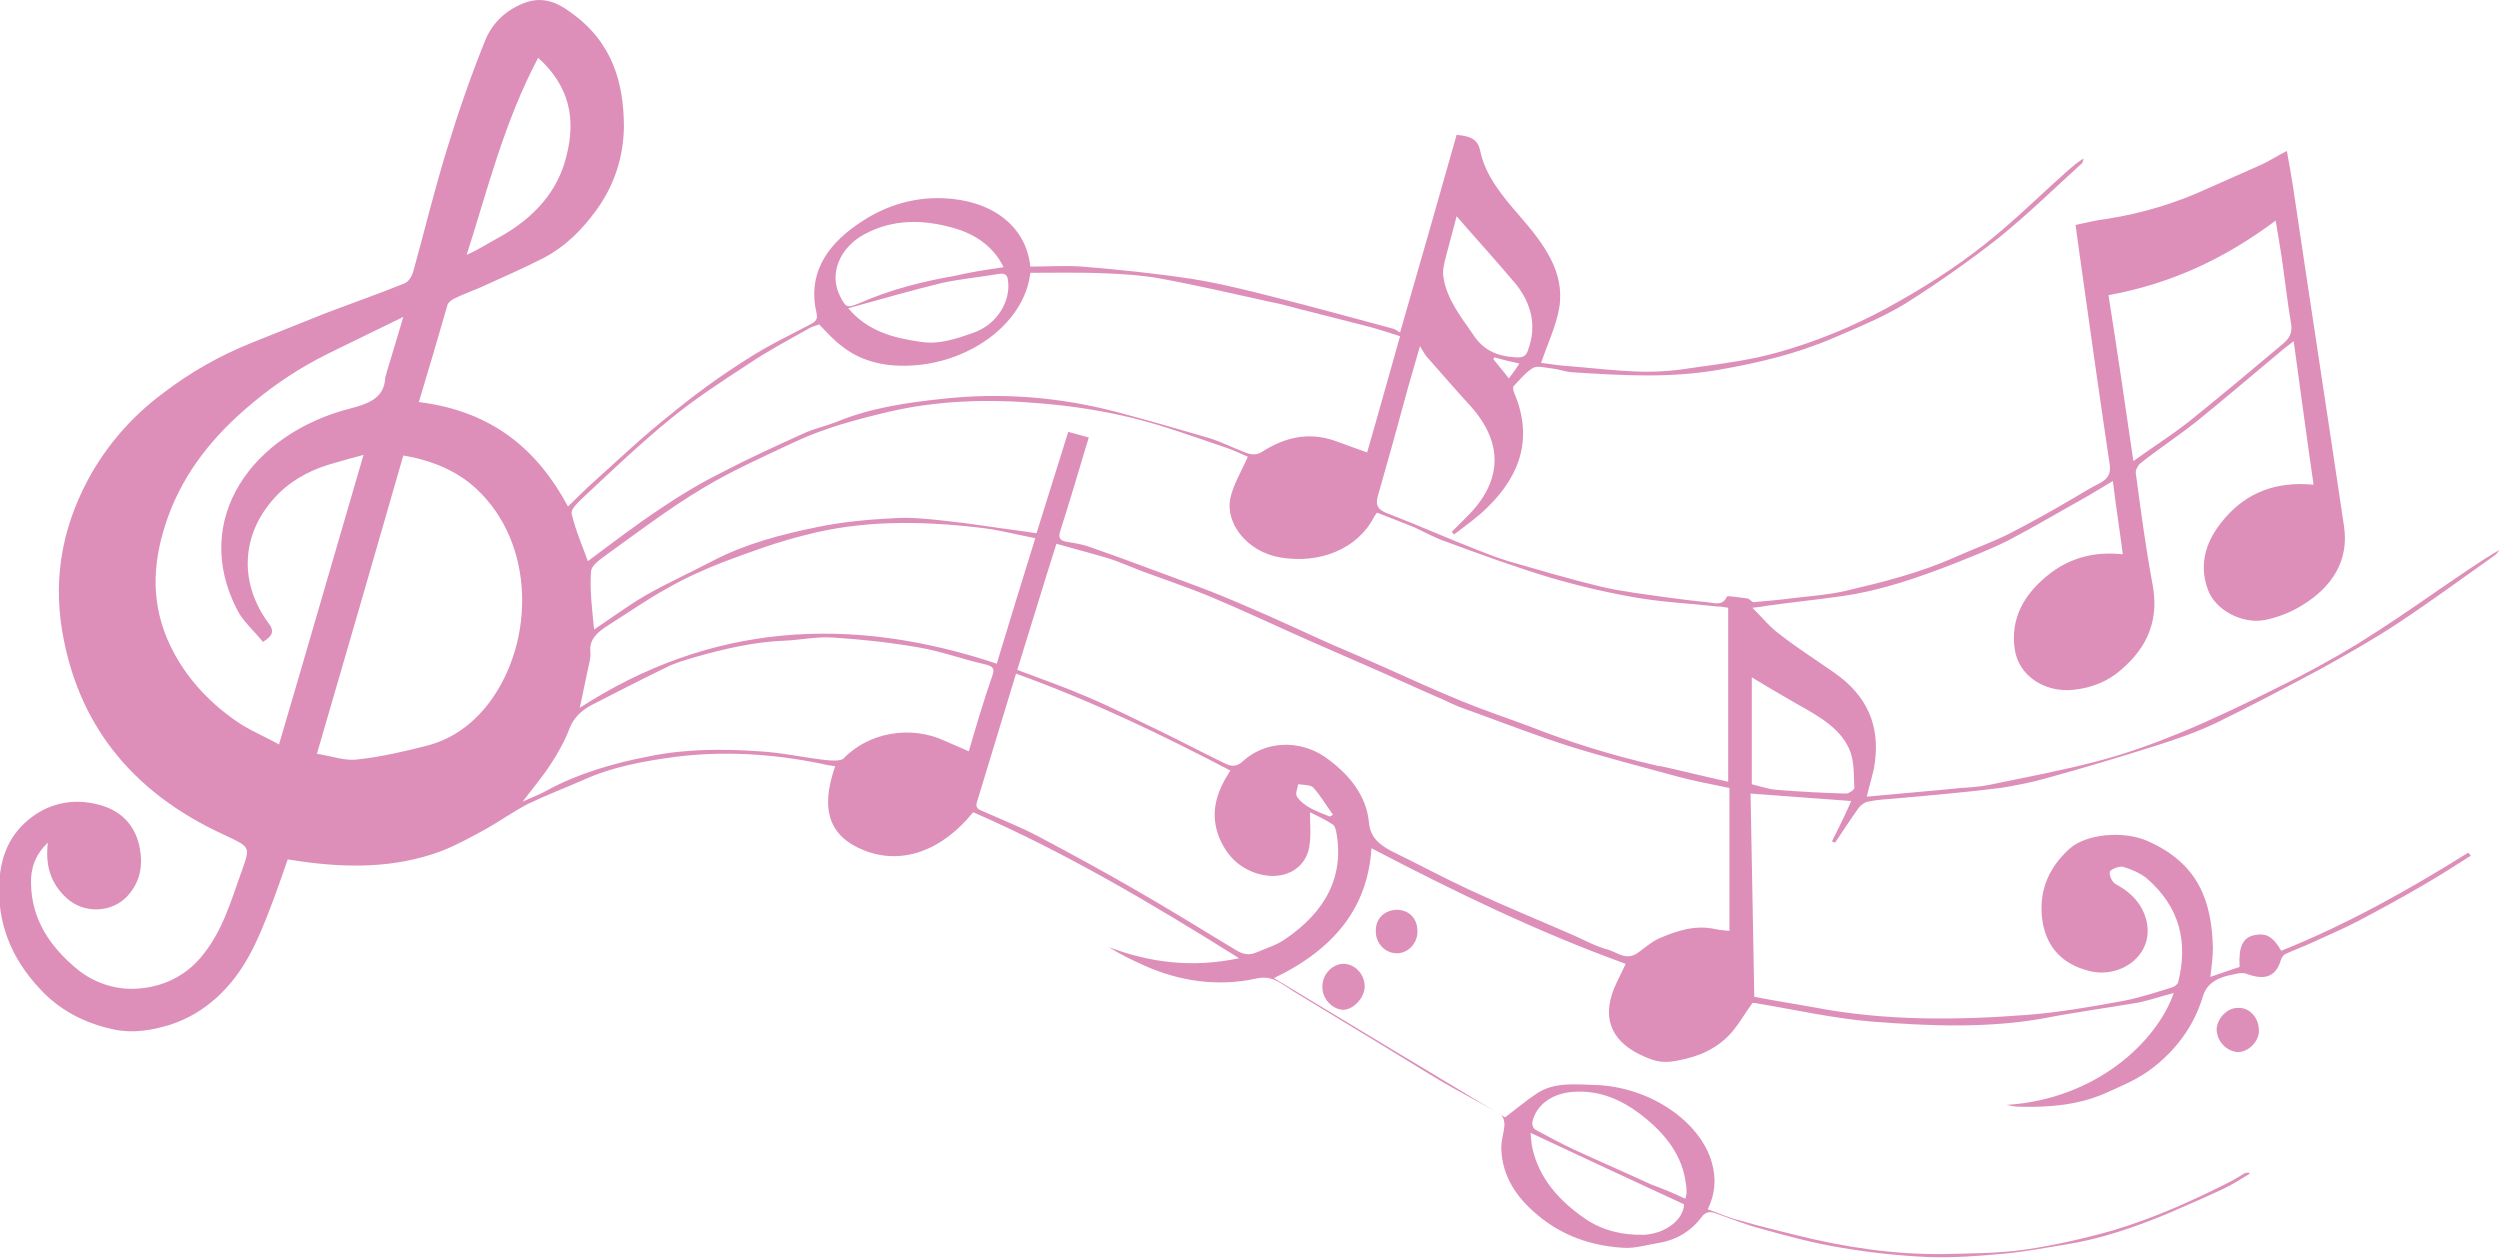
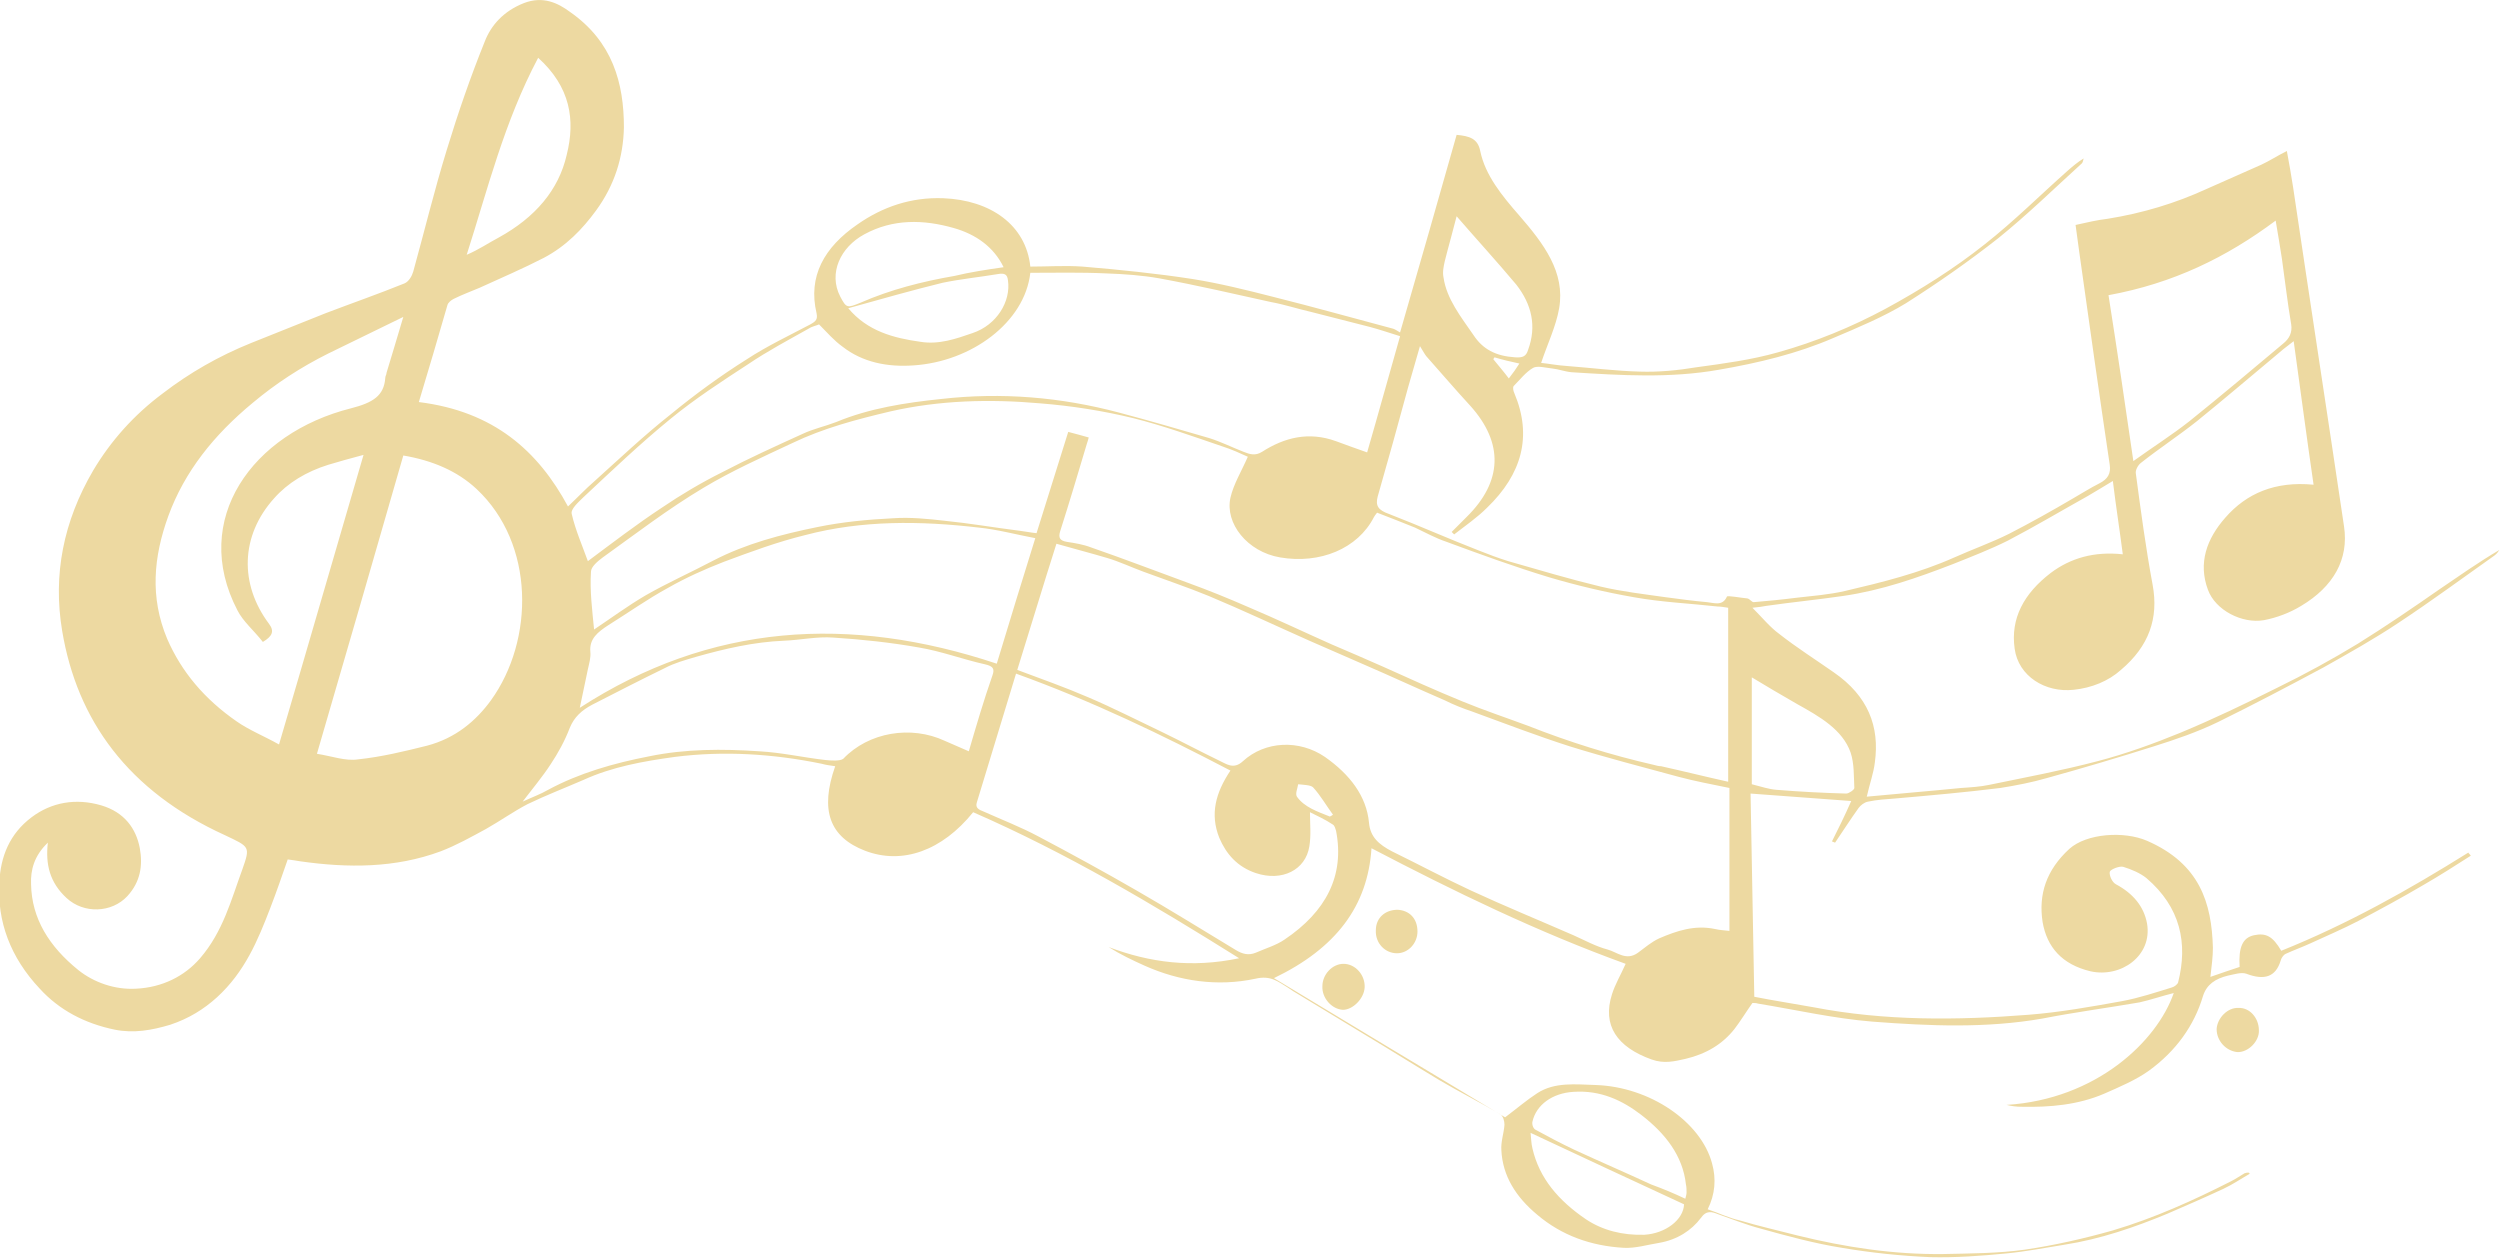
<svg xmlns="http://www.w3.org/2000/svg" version="1.1" id="Capa_1" x="0px" y="0px" viewBox="0 0 402.3 202.3" style="enable-background:new 0 0 402.3 202.3;" xml:space="preserve">
  <style type="text/css">
- 	.st0{fill:#dd8fb9;}
+ 	.st0{fill:#edd9a1;}
</style>
  <path class="st0" d="M362,188.9c-1.4,0.8-2.7,1.7-4.2,2.4c-3,1.4-6,2.7-9,4c-5.3,2.2-10.8,4.1-16.6,5c-3.1,0.5-6.2,1.1-9.3,1.4  c-4.1,0.4-8.2,0.7-12.3,0.6c-4.7-0.2-9.5-0.7-14.2-1.5c-4.4-0.7-8.8-1.9-13.1-3.1c-2.3-0.6-4.5-1.5-6.8-2.3c-1-0.4-1.9-0.7-2.8,0.6  c-1.5,2-3.8,3.5-6.7,4c-1.9,0.3-3.8,0.9-5.7,0.8c-5.3-0.3-10-2-13.9-5.3c-3.5-2.9-5.6-6.3-5.8-10.4c-0.1-1.4,0.4-2.7,0.5-4.1  c0-0.6-0.2-1.4-0.7-1.7c-3.2-1.9-6.6-3.6-9.8-5.5c-4-2.4-7.8-4.8-11.8-7.2c-3.9-2.4-7.8-4.7-11.7-7.1c-0.3-0.2-0.6-0.4-0.9-0.6  c-1.5-0.9-2.7-2-5.2-1.4c-6.1,1.3-12.2,0.4-17.8-2.1c-2-0.9-3.9-1.8-5.8-3c6.6,2.5,13.4,3.4,21,1.8c-13.9-8.7-27.7-16.9-42.8-23.5  c-5,6.2-11.4,8.5-17.4,6.2c-5.7-2.2-7.3-6.5-4.8-13.6c-0.7-0.1-1.5-0.2-2.2-0.4c-7.8-1.6-15.7-2.1-23.6-1.1  c-5.1,0.7-10.1,1.6-14.7,3.7c-3,1.3-6.1,2.5-9,3.9c-2.3,1.2-4.4,2.7-6.7,4c-2.4,1.3-4.7,2.6-7.3,3.6c-7.3,2.7-14.9,2.7-22.6,1.6  c-0.6-0.1-1.2-0.2-2-0.3c-0.9,2.6-1.8,5.2-2.8,7.8c-2,5.2-4.1,10.3-8.6,14.4c-2.1,1.9-4.5,3.4-7.5,4.4c-3,0.9-5.9,1.4-8.9,0.8  c-4.9-1-9-3.2-12.1-6.6c-4.7-5-6.9-10.8-6.5-17.2c0.2-4,1.6-7.7,5.2-10.4c3.2-2.4,7.1-3.1,11.2-1.9c3.7,1.1,5.6,3.7,6.2,6.9  c0.5,2.8,0.1,5.4-2,7.7c-2.5,2.7-7,2.9-9.8,0.3c-2.7-2.5-3.4-5.4-3-8.9c-2.2,2.1-2.8,4.4-2.7,6.7c0.1,5.5,2.9,10,7.6,13.8  c2.5,2,5.9,3.2,9.3,3c4.2-0.2,7.8-2,10.3-4.9c3.7-4.3,5-9.4,6.8-14.3c1.3-3.7,1.2-3.6-2.8-5.5c-15.6-7.1-23.8-18.5-26.2-32.9  c-1.5-9,0.2-17.6,5-25.8c2.8-4.7,6.5-8.9,11.2-12.4c4.3-3.3,9-6,14.2-8.1c4-1.6,8-3.2,12-4.8c4.2-1.6,8.5-3.1,12.7-4.8  c0.7-0.3,1.2-1.2,1.4-1.9c1.8-6.5,3.4-13.1,5.4-19.6c1.8-5.9,3.8-11.7,6.1-17.4c1-2.6,3-4.9,6.3-6.2c3.1-1.2,5.5,0,7.4,1.4  c6.9,4.8,8.7,11.5,8.7,18.6c-0.1,4.8-1.5,9.3-4.5,13.4c-2.2,3-4.8,5.7-8.4,7.6c-3.3,1.7-6.8,3.2-10.3,4.8c-1.4,0.6-2.8,1.1-4.2,1.8  c-0.4,0.2-0.9,0.6-1,1c-1.5,5.2-3,10.3-4.6,15.6c12.1,1.5,19.2,7.9,24,16.8c1.5-1.4,2.8-2.8,4.3-4.1c4-3.6,7.9-7.3,12.2-10.7  c3.9-3.2,8-6.2,12.3-8.9c3.2-2.1,6.8-3.8,10.2-5.6c0.9-0.5,1.2-0.8,1-1.8c-1.4-5.9,1.2-10.6,6.6-14.3c4-2.8,8.6-4.4,13.8-4.2  c7.6,0.3,13.3,4.3,14,11c2.8,0,5.6-0.2,8.4,0c5.9,0.5,11.9,1.1,17.7,2c4.4,0.7,8.8,1.8,13.1,2.9c6.4,1.6,12.8,3.4,19.2,5.1  c0.3,0.1,0.6,0.3,1.1,0.6c3.1-10.7,6.1-21.2,9.1-31.8c2.1,0.2,3.4,0.6,3.8,2.6c0.8,3.9,3.5,7.2,6.3,10.4c3.9,4.5,7.4,9.1,6.4,14.9  c-0.5,2.9-1.9,5.8-2.9,8.8c1.1,0.1,2.6,0.4,4.2,0.5c3.9,0.3,7.8,0.8,11.7,0.9c3,0.1,6.1-0.2,9.1-0.7c4.4-0.6,8.9-1.2,13.1-2.4  c6.1-1.7,11.9-4.1,17.3-7c5.7-3.1,11.1-6.5,16-10.4c4.7-3.7,8.9-7.9,13.3-11.8c0.8-0.7,1.6-1.4,2.6-2c-0.1,0.3-0.1,0.6-0.3,0.8  c-4.4,4-8.7,8.2-13.4,12c-4.7,3.7-9.7,7.2-14.9,10.5c-3.6,2.2-7.7,3.9-11.7,5.6c-5.8,2.5-12,4-18.4,5.1c-7.9,1.4-15.8,0.9-23.7,0.4  c-1.1-0.1-2.1-0.5-3.1-0.6s-2.4-0.5-3.1-0.1c-1.2,0.7-2.1,1.9-3.1,2.9c-0.2,0.2-0.1,0.8,0.1,1.2c2.9,6.9,1.2,13-4.4,18.4  c-1.6,1.6-3.5,2.9-5.3,4.3l-0.4-0.4c0.8-0.8,1.6-1.6,2.4-2.4c5.8-5.7,6-11.9,0.6-17.9c-2.4-2.6-4.7-5.3-7.1-8  c-0.3-0.4-0.5-0.8-1-1.6c-0.7,2.4-1.3,4.5-1.9,6.6c-1.6,5.9-3.2,11.7-4.9,17.6c-0.4,1.5,0.1,2.2,1.8,2.8c4.9,1.9,9.6,4,14.5,5.9  c1.5,0.6,3.1,1.2,4.7,1.7c4.9,1.4,9.9,2.9,14.9,4.1c3.4,0.8,6.9,1.2,10.4,1.7c2.2,0.3,4.5,0.6,6.7,0.8c1.1,0.1,2.5,0.7,3.2-0.9  c0.1-0.2,2.2,0.2,3.3,0.3c0.4,0.1,0.7,0.6,1,0.6c2.3-0.2,4.5-0.4,6.8-0.7c2.6-0.3,5.3-0.5,7.9-1.1c6-1.4,12-2.9,17.6-5.4  c2.9-1.3,6-2.4,8.8-3.8c3.5-1.8,6.9-3.7,10.3-5.7c1.4-0.8,2.8-1.7,4.2-2.4c1.4-0.7,1.9-1.6,1.7-3c-1.7-11.4-3.3-22.8-4.9-34.2  c-0.2-1.5-0.4-3-0.6-4.4c1.8-0.4,3.5-0.8,5.2-1c5.6-0.9,10.9-2.5,15.9-4.8c2.9-1.3,5.9-2.6,8.8-3.9c1.3-0.6,2.5-1.4,4.1-2.2  c0.4,2.1,0.7,3.9,1,5.8c2.7,18.2,5.5,36.4,8.2,54.6c0.8,5.3-1.7,9.7-6.9,12.8c-1.8,1.1-3.9,1.9-6,2.3c-3.5,0.6-7.8-1.6-9-4.9  c-1.6-4.3-0.2-8.2,2.8-11.6c3.4-3.9,8-5.9,14.2-5.3c-1.1-7.6-2.1-15.1-3.2-23.1c-1.2,0.9-2.2,1.7-3.1,2.5c-4.2,3.5-8.3,7-12.5,10.4  c-2.9,2.3-6.1,4.4-9,6.7c-0.5,0.4-0.9,1.2-0.8,1.7c0.8,6,1.6,12,2.7,17.9c1,5.4-0.6,9.9-5.1,13.7c-2,1.8-4.7,2.9-7.6,3.2  c-4.6,0.5-8.9-2.2-9.5-6.6c-0.7-4.9,1.5-8.9,5.8-12.2c3.2-2.4,7-3.5,11.6-3c-0.5-3.9-1.1-7.7-1.6-11.8c-1.5,0.9-2.8,1.7-4,2.4  c-4.3,2.4-8.5,4.9-12.9,7.2c-2.8,1.4-5.9,2.6-8.9,3.8c-5.7,2.2-11.4,4.2-17.6,5.1c-4.1,0.6-8.2,1-12.4,1.6c-0.5,0.1-1.1,0.2-2.2,0.3  c1.6,1.6,2.8,3.1,4.3,4.2c2.8,2.2,5.8,4.1,8.8,6.2c5.5,3.8,7.4,8.7,6.6,14.5c-0.2,1.7-0.8,3.3-1.3,5.5c5.2-0.5,10.2-0.9,15.2-1.4  c1.5-0.1,3.1-0.2,4.5-0.5c5.8-1.2,11.7-2.3,17.4-3.8c4.6-1.2,9-2.8,13.4-4.6c5.3-2.2,10.5-4.7,15.5-7.2c4.5-2.2,8.9-4.6,13-7.1  c4.5-2.8,8.9-5.8,13.2-8.8c3.1-2.1,6.2-4.3,9.6-6.3c-0.2,0.3-0.4,0.6-0.8,0.9c-5.1,3.6-10.1,7.3-15.4,10.8c-3.9,2.6-8,4.9-12.1,7.2  c-5.6,3-11.3,6-17,8.8c-3.3,1.6-6.8,2.8-10.3,3.9c-5.7,1.8-11.4,3.5-17.2,5.1c-2.4,0.7-5,1.2-7.5,1.6c-5.6,0.7-11.3,1.2-17,1.7  c-1.4,0.1-2.9,0.2-4.3,0.5c-0.6,0.1-1.2,0.6-1.5,1c-1.3,1.8-2.5,3.7-3.8,5.6c-0.2-0.1-0.3-0.1-0.5-0.2c1-2,2-4,3.1-6.5  c-5.5-0.4-10.7-0.8-16.2-1.2c0.2,10.8,0.4,21.6,0.6,32.7c3,0.6,6.3,1.1,9.6,1.7c11.4,2.2,23,2.1,34.5,1.2c5.1-0.4,10.1-1.3,15.1-2.2  c2.7-0.5,5.4-1.4,8-2.2c0.4-0.1,0.9-0.5,1-0.8c1.6-6.3,0.4-12.1-5.1-16.8c-1-0.8-2.4-1.4-3.7-1.8c-0.6-0.2-2.1,0.4-2.2,0.8  c-0.1,0.6,0.4,1.7,1,2c2.8,1.5,4.5,3.6,5,6.3c0.9,5.2-4.2,8.8-9.1,7.7c-4.6-1.1-7-3.9-7.7-7.9c-0.7-4.5,0.6-8.4,4.3-11.8  c2.8-2.5,8.8-2.9,12.5-1.3c8.5,3.7,10.4,10,10.6,17.2c0,1.5-0.2,2.9-0.4,4.7c1.7-0.6,3.2-1.1,4.7-1.6c-0.2-3.2,0.5-4.7,2.3-5.1  c1.9-0.4,3,0.1,4.4,2.5c10.7-4.3,20.5-9.8,30.1-15.8c0.1,0.2,0.3,0.3,0.4,0.5c-2.5,1.6-5,3.2-7.6,4.7c-3.4,2-6.9,3.9-10.5,5.8  c-2.5,1.3-5.1,2.4-7.7,3.6c-1.3,0.6-2.7,1.1-4,1.7c-0.4,0.2-0.7,0.7-0.8,1.1c-0.8,2.6-2.6,3.2-5.5,2.1c-0.8-0.3-2,0.1-3,0.3  c-2,0.5-3.4,1.4-4,3.3c-1.4,4.7-4.3,8.8-8.7,12c-2.1,1.5-4.7,2.6-7.2,3.7c-4.2,1.8-8.7,2.2-13.3,2.1c-0.8,0-1.6-0.1-2.4-0.3  c14.4-0.9,24.2-10.2,26.9-18c-2,0.5-3.7,1.1-5.5,1.5c-5.2,0.9-10.5,1.6-15.6,2.6c-9.1,1.6-18.3,1.2-27.4,0.5  c-6.2-0.5-12.3-1.9-18.4-2.9c-0.3-0.1-0.6-0.1-0.9-0.1c-1,1.4-1.9,2.9-2.9,4.2c-1.9,2.4-4.5,4-7.9,4.8c-1.8,0.4-3.4,0.8-5.4,0.1  c-5.6-2-8-5.5-6.4-10.5c0.5-1.6,1.4-3.1,2.2-4.9c-14.1-5.1-27.5-11.6-40.9-18.6c-0.6,9.3-5.7,16.1-15.7,20.9  c12.6,7.6,25,15.1,37.2,22.4c2-1.5,3.5-2.8,5.2-3.9c2.8-1.8,6.1-1.4,9.4-1.3c8.7,0.3,16.9,5.9,18.7,12.6c0.7,2.5,0.5,5-0.7,7.4  c1.8,0.6,3.4,1.4,5.2,1.8c3,0.9,6.1,1.6,9.2,2.4c7.7,1.9,15.5,3.1,23.5,3c4.4-0.1,8.8-0.1,13.1-0.7c4.8-0.7,9.6-1.8,14.2-3.1  c6.7-2,12.9-4.8,19-7.9c0.8-0.4,1.5-0.9,2.2-1.3C361.8,188.6,362,188.7,362,188.9L362,188.9z M95.6,101.3c2.7-1.8,5.4-3.8,8.3-5.5  c3.5-2,7.3-3.7,10.9-5.6c5.2-2.7,10.9-4.2,16.8-5.4c3.9-0.8,8-1.2,12.1-1.4c2.8-0.2,5.6,0.1,8.3,0.4c4,0.4,8,1.1,12,1.6  c0.9,0.1,1.8,0.3,2.8,0.4c1.7-5.5,3.4-10.8,5.1-16.3c1.2,0.3,2.2,0.6,3.3,0.9c-0.1,0.4-0.2,0.7-0.3,1c-1.4,4.7-2.8,9.4-4.3,14.1  c-0.3,1-0.1,1.5,1.1,1.7c1.3,0.2,2.6,0.4,3.9,0.9c5.2,1.8,10.4,3.8,15.6,5.7c3.3,1.2,6.5,2.5,9.7,3.9c4.5,1.9,8.9,4,13.4,6  c2.8,1.2,5.6,2.4,8.3,3.6c4.2,1.9,8.4,3.8,12.8,5.6c3.4,1.4,7,2.6,10.5,3.9c6.6,2.6,13.3,4.7,20.3,6.3c0.4,0.1,0.7,0.2,1.1,0.2  c3.6,0.8,7.2,1.7,10.8,2.5V97.8c-0.7-0.1-1.2-0.2-1.7-0.2c-4.5-0.5-9.1-0.7-13.5-1.5c-4.6-0.8-9.2-1.9-13.6-3.2  c-5.6-1.7-11.1-3.7-16.5-5.7c-1.8-0.6-3.4-1.5-5.1-2.3c-2-0.8-4-1.6-6.1-2.4c-0.3,0.4-0.4,0.5-0.5,0.7c-2.6,5.1-8.7,7.6-15.1,6.5  c-5.3-0.9-8.9-5.5-8-9.6c0.5-2.2,1.8-4.3,2.8-6.6c-1.1-0.5-2.6-1.2-4.2-1.7c-4.7-1.6-9.4-3.3-14.2-4.5c-4.9-1.2-10-2-15.1-2.4  c-8-0.7-16.1-0.5-24,1.3c-5.5,1.3-10.8,2.7-15.8,5.1c-4.9,2.3-9.8,4.5-14.3,7.2c-5.7,3.4-10.9,7.4-16.2,11.2  c-0.8,0.6-1.9,1.5-1.9,2.3C94.9,95.1,95.3,98.2,95.6,101.3L95.6,101.3z M163.7,107.8c4,1.5,7.7,2.8,11.4,4.4c4,1.7,7.9,3.7,11.9,5.6  c3.1,1.5,6.1,3.1,9.2,4.6c1.1,0.5,2.3,1.5,3.8,0.1c3.6-3.3,9.1-3.5,13.2-0.7c4,2.8,6.7,6.3,7.1,10.6c0.2,2.3,1.6,3.5,3.7,4.6  c4.3,2.1,8.4,4.3,12.7,6.3c5.4,2.5,11,4.8,16.5,7.2c1.8,0.8,3.6,1.8,5.5,2.3c1.5,0.4,3,1.9,4.9,0.5c1.1-0.8,2.1-1.7,3.4-2.3  c2.8-1.2,5.7-2.2,9-1.5c0.8,0.2,1.6,0.2,2.3,0.3v-23c-2.9-0.6-5.6-1.1-8.2-1.8c-5.9-1.6-11.7-3.1-17.5-4.9  c-5.3-1.7-10.5-3.7-15.7-5.6c-1.5-0.5-3-1.1-4.4-1.8c-4.4-1.9-8.7-3.9-13.1-5.8c-2.9-1.3-5.8-2.5-8.7-3.8  c-5.4-2.4-10.7-4.9-16.2-7.2c-3.4-1.4-7-2.6-10.5-3.9c-1.9-0.7-3.8-1.6-5.8-2.2c-2.7-0.8-5.4-1.5-8.2-2.3  C167.8,94.4,165.8,101.1,163.7,107.8L163.7,107.8z M165.8,43.9c-0.9,8-9.5,14.3-18.8,14.9c-4.2,0.3-8.2-0.5-11.4-3  c-1.4-1-2.5-2.3-3.8-3.6c-0.4,0.2-1.1,0.3-1.7,0.7c-3.2,1.8-6.6,3.6-9.7,5.7c-4.3,2.8-8.6,5.6-12.5,8.8c-4.9,4-9.4,8.3-14,12.6  c-0.8,0.8-2.1,1.9-1.9,2.7c0.6,2.6,1.7,5.1,2.6,7.6c3.9-2.9,7.8-5.9,11.9-8.6c3.1-2.1,6.3-4,9.7-5.7c4.2-2.2,8.6-4.2,13-6.2  c1.7-0.8,3.6-1.2,5.4-1.9c5.3-2.2,11.1-3.1,16.9-3.7c9.7-1.1,19.2-0.3,28.6,2.2c4.9,1.3,9.7,2.7,14.5,4.1c1.9,0.6,3.7,1.5,5.5,2.2  c1,0.4,1.9,0.7,3,0c3.6-2.3,7.5-3.3,11.9-1.7c1.6,0.6,3.3,1.2,5,1.8c1.8-6.2,3.5-12.4,5.3-18.7c-1.9-0.6-3.4-1.1-4.9-1.5  c-3.1-0.8-6.3-1.6-9.4-2.4c-2.2-0.5-4.3-1.2-6.5-1.6c-5.9-1.3-11.9-2.7-17.9-3.8c-2.8-0.5-5.7-0.7-8.5-0.8  C173.9,43.8,169.9,43.9,165.8,43.9L165.8,43.9z M210.8,130.7c0,1.9,0.2,3.7-0.1,5.5c-0.6,3.8-4.4,5.7-8.6,4.3c-3-1-4.8-3.1-5.9-5.7  c-1.5-3.8-0.6-7.2,1.8-10.8c-11.1-5.8-22.3-11.2-34.5-15.6c-2.1,6.9-4.2,13.8-6.3,20.7c-0.3,0.9,0.3,1.2,1.1,1.5  c2.9,1.3,6,2.5,8.8,4c5.3,2.8,10.6,5.7,15.8,8.7c5.4,3.1,10.7,6.4,16,9.6c1,0.6,2,0.9,3.2,0.4c1.6-0.7,3.3-1.2,4.6-2.1  c6.7-4.5,9.7-10.3,8.3-17.5c-0.1-0.3-0.2-0.8-0.5-1C213.3,131.9,212,131.3,210.8,130.7L210.8,130.7z M58.5,73.2  c-2.3,0.6-4,1.1-5.7,1.6c-3.5,1.1-6.5,2.9-8.7,5.4c-5.4,6-5.6,13.8-0.8,20.2c0.9,1.2,0.5,2-1,2.9c-1.4-1.8-3.2-3.3-4.1-5.1  c-7.6-14.6,2.4-28.5,18.3-32.5c3.5-0.9,5.3-2,5.5-4.9c0-0.3,0.2-0.5,0.2-0.8c0.9-2.9,1.7-5.7,2.7-9c-4.3,2.1-8.2,4-12.1,5.9  c-4.4,2.2-8.4,4.8-12.1,7.9c-6.3,5.2-11,11.1-13.6,18.2c-2.4,6.6-3,13.1-0.2,19.8c2.3,5.3,6,9.7,11.2,13.3c2,1.4,4.5,2.4,6.8,3.7  C49.5,104.2,53.9,88.9,58.5,73.2L58.5,73.2z M166.6,86.6c-3.2-0.6-6.1-1.4-9.1-1.7c-9.4-1.1-18.8-1.2-27.9,1.2  c-4.5,1.1-8.8,2.7-13.1,4.3c-3.1,1.2-6.2,2.6-9,4.2c-3.3,1.8-6.4,4-9.6,6c-1.7,1.1-3.1,2.2-2.9,4.3c0.1,0.9-0.2,1.9-0.4,2.8  c-0.4,1.9-0.8,3.8-1.3,6.2c21-13.6,43.4-15,67.1-7.1C162.5,99.9,164.5,93.3,166.6,86.6z M51,121.3c2.5,0.4,4.6,1.2,6.6,0.9  c3.8-0.4,7.5-1.3,11.1-2.2c4.6-1.2,7.9-4,10.3-7.3c7-9.7,7.1-25.2-2.3-34c-3.1-2.9-7.1-4.6-11.8-5.4C60.3,89.3,55.7,105.2,51,121.3  L51,121.3z M84.1,129c1.5-0.7,2.9-1.2,4.1-1.9c5-2.7,10.6-4.3,16.3-5.4c5.8-1.2,11.8-1.2,17.7-0.8c3.6,0.2,7.1,1,10.6,1.4  c0.9,0.1,2.4,0.2,2.9-0.2c4.1-4.3,10.9-5.4,16.3-2.9c1.3,0.6,2.6,1.1,3.9,1.7c1.2-4.1,2.4-8.2,3.8-12.2c0.4-1.1,0.1-1.5-1.2-1.8  c-3.6-0.8-7-2.1-10.6-2.7c-4.5-0.8-9.1-1.3-13.8-1.6c-2.6-0.2-5.3,0.4-7.9,0.5c-4.9,0.2-9.6,1.3-14.2,2.6c-1.7,0.5-3.5,1-5,1.8  c-3.9,1.9-7.8,3.9-11.7,5.9c-1.7,0.9-2.9,2-3.6,3.7c-0.8,2.1-1.9,4.1-3.1,5.9C87.3,125,85.7,126.9,84.1,129L84.1,129z M339.3,47.5  c1.4,8.9,2.7,17.7,4,26.7c3.2-2.3,6.2-4.2,9-6.4c5.1-4.1,10.1-8.3,15.1-12.5c1-0.8,1.5-1.8,1.3-3.1c-0.6-3.5-1-7.1-1.5-10.6  c-0.3-1.9-0.6-3.8-1-6.1C358.3,41.4,349.7,45.6,339.3,47.5L339.3,47.5z M86.6,9.3C81.1,19.7,78.5,30.4,75.1,41  c1.9-0.8,3.5-1.9,5.2-2.8c5.8-3.2,9.6-7.6,10.9-13.3C92.6,19.3,91.8,14,86.6,9.3L86.6,9.3z M161.5,43c-1.6-3.3-4.5-5.3-8-6.3  c-4.9-1.4-9.8-1.5-14.4,1c-3.9,2.1-5.8,6.3-3.9,10c1,1.9,1.1,1.9,3.3,1c4.8-2.1,9.9-3.4,15.1-4.3C156.1,43.8,158.7,43.4,161.5,43  L161.5,43z M281.9,109v17.2c1.6,0.4,2.7,0.8,4,0.9c3.7,0.3,7.5,0.5,11.2,0.6c0.4,0,1.3-0.6,1.3-0.9c-0.1-1.9,0-3.9-0.6-5.7  c-1.3-3.7-5-5.8-8.6-7.8C286.6,111.8,284.2,110.4,281.9,109L281.9,109z M271.2,192.9c0.1-0.4,0.2-0.7,0.2-1c0-0.4,0-0.9-0.1-1.3  c-0.5-4.6-3.3-8.2-7.2-11.2c-3-2.3-6.5-4-10.9-3.7c-3.4,0.2-6,2.1-6.6,4.8c-0.1,0.4,0.1,1.1,0.5,1.3c2,1.1,4.1,2.2,6.2,3.2  c4.1,1.9,8.3,3.7,12.4,5.6C267.6,191.3,269.3,192,271.2,192.9L271.2,192.9z M234.4,34.8c-0.6,2.4-1.3,4.8-1.9,7.2  c-0.2,0.9-0.4,1.8-0.2,2.7c0.5,3.4,2.8,6.3,4.8,9.2c1.5,2.3,3.6,3.4,6.7,3.6c1.3,0.1,1.8-0.2,2.1-1.2c1.4-3.8,0.6-7.3-1.9-10.5  C240.9,42.1,237.6,38.5,234.4,34.8L234.4,34.8z M271,193.8c-8.2-3.8-16.4-7.6-24.7-11.5c0.1,0.9,0.1,1.7,0.3,2.5  c1.1,4.8,4.2,8.4,8.6,11.4c2.7,1.8,5.9,2.6,9.4,2.5C268,198.5,270.9,196.3,271,193.8L271,193.8z M136.5,49.6  c3.1,3.7,7.3,4.8,11.6,5.4c3,0.5,5.8-0.5,8.4-1.4c3.9-1.3,6.2-5.1,5.7-8.5c-0.1-0.9-0.5-1.2-1.6-1c-3,0.5-6,0.8-8.9,1.4  C146.8,46.7,141.9,48.1,136.5,49.6L136.5,49.6z M214,131.4c0.2-0.1,0.4-0.2,0.5-0.3c-1.1-1.5-2-3.1-3.2-4.4  c-0.4-0.4-1.6-0.4-2.4-0.5c-0.1,0.7-0.5,1.5-0.2,2C209.9,129.9,212,130.6,214,131.4L214,131.4z M240.5,57.5  c-0.1,0.1-0.1,0.2-0.2,0.3c0.8,1,1.6,1.9,2.5,3.1c0.7-0.9,1.2-1.6,1.7-2.4C243.1,58.2,241.8,57.9,240.5,57.5L240.5,57.5z" />
  <path class="st0" d="M212.8,158.7c0-1.9,1.6-3.6,3.4-3.6c1.9,0,3.5,1.8,3.4,3.8c-0.1,1.8-1.9,3.6-3.5,3.6  C214.3,162.4,212.7,160.6,212.8,158.7L212.8,158.7z" />
  <path class="st0" d="M363.5,165.8c0.1,1.7-1.7,3.6-3.5,3.5c-1.8-0.2-3.3-1.8-3.3-3.7c0.1-1.8,1.8-3.5,3.5-3.4  C362,162.1,363.5,163.8,363.5,165.8L363.5,165.8z" />
  <path class="st0" d="M228.1,149.9c0,1.9-1.5,3.5-3.3,3.5c-1.9,0-3.5-1.6-3.4-3.7c0-2,1.5-3.3,3.5-3.3  C226.8,146.5,228.1,147.8,228.1,149.9L228.1,149.9z" />
</svg>
